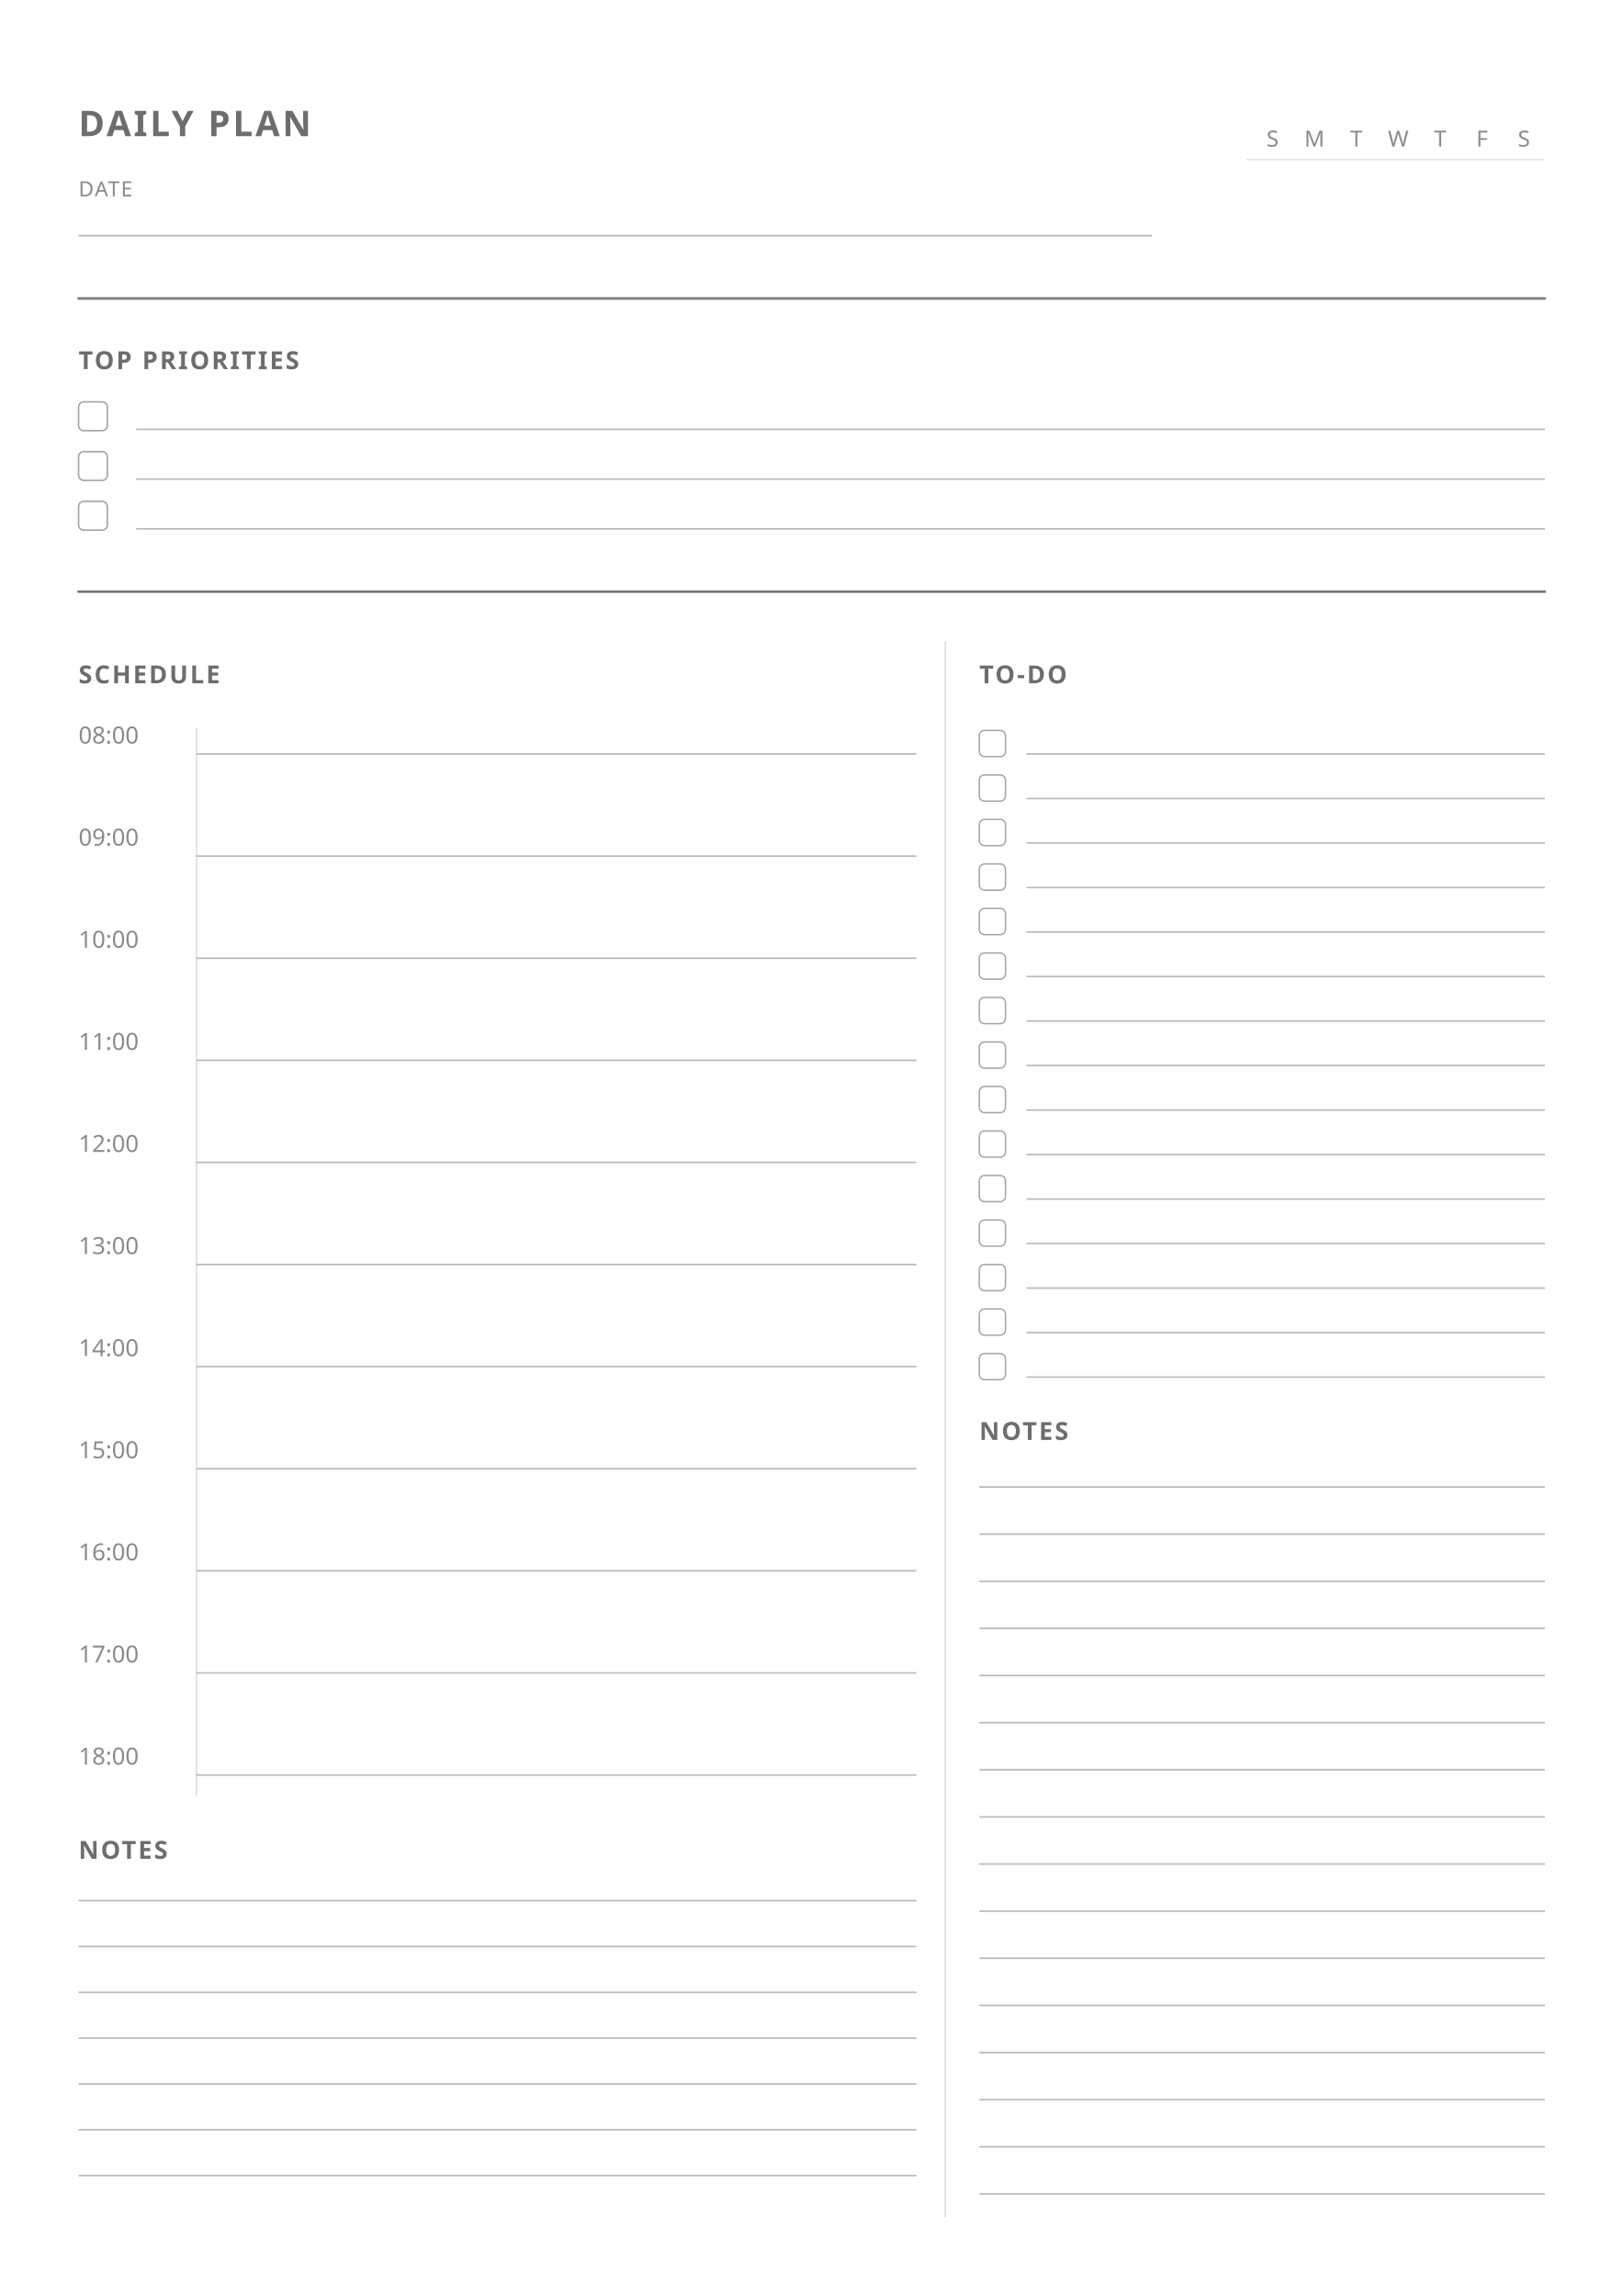
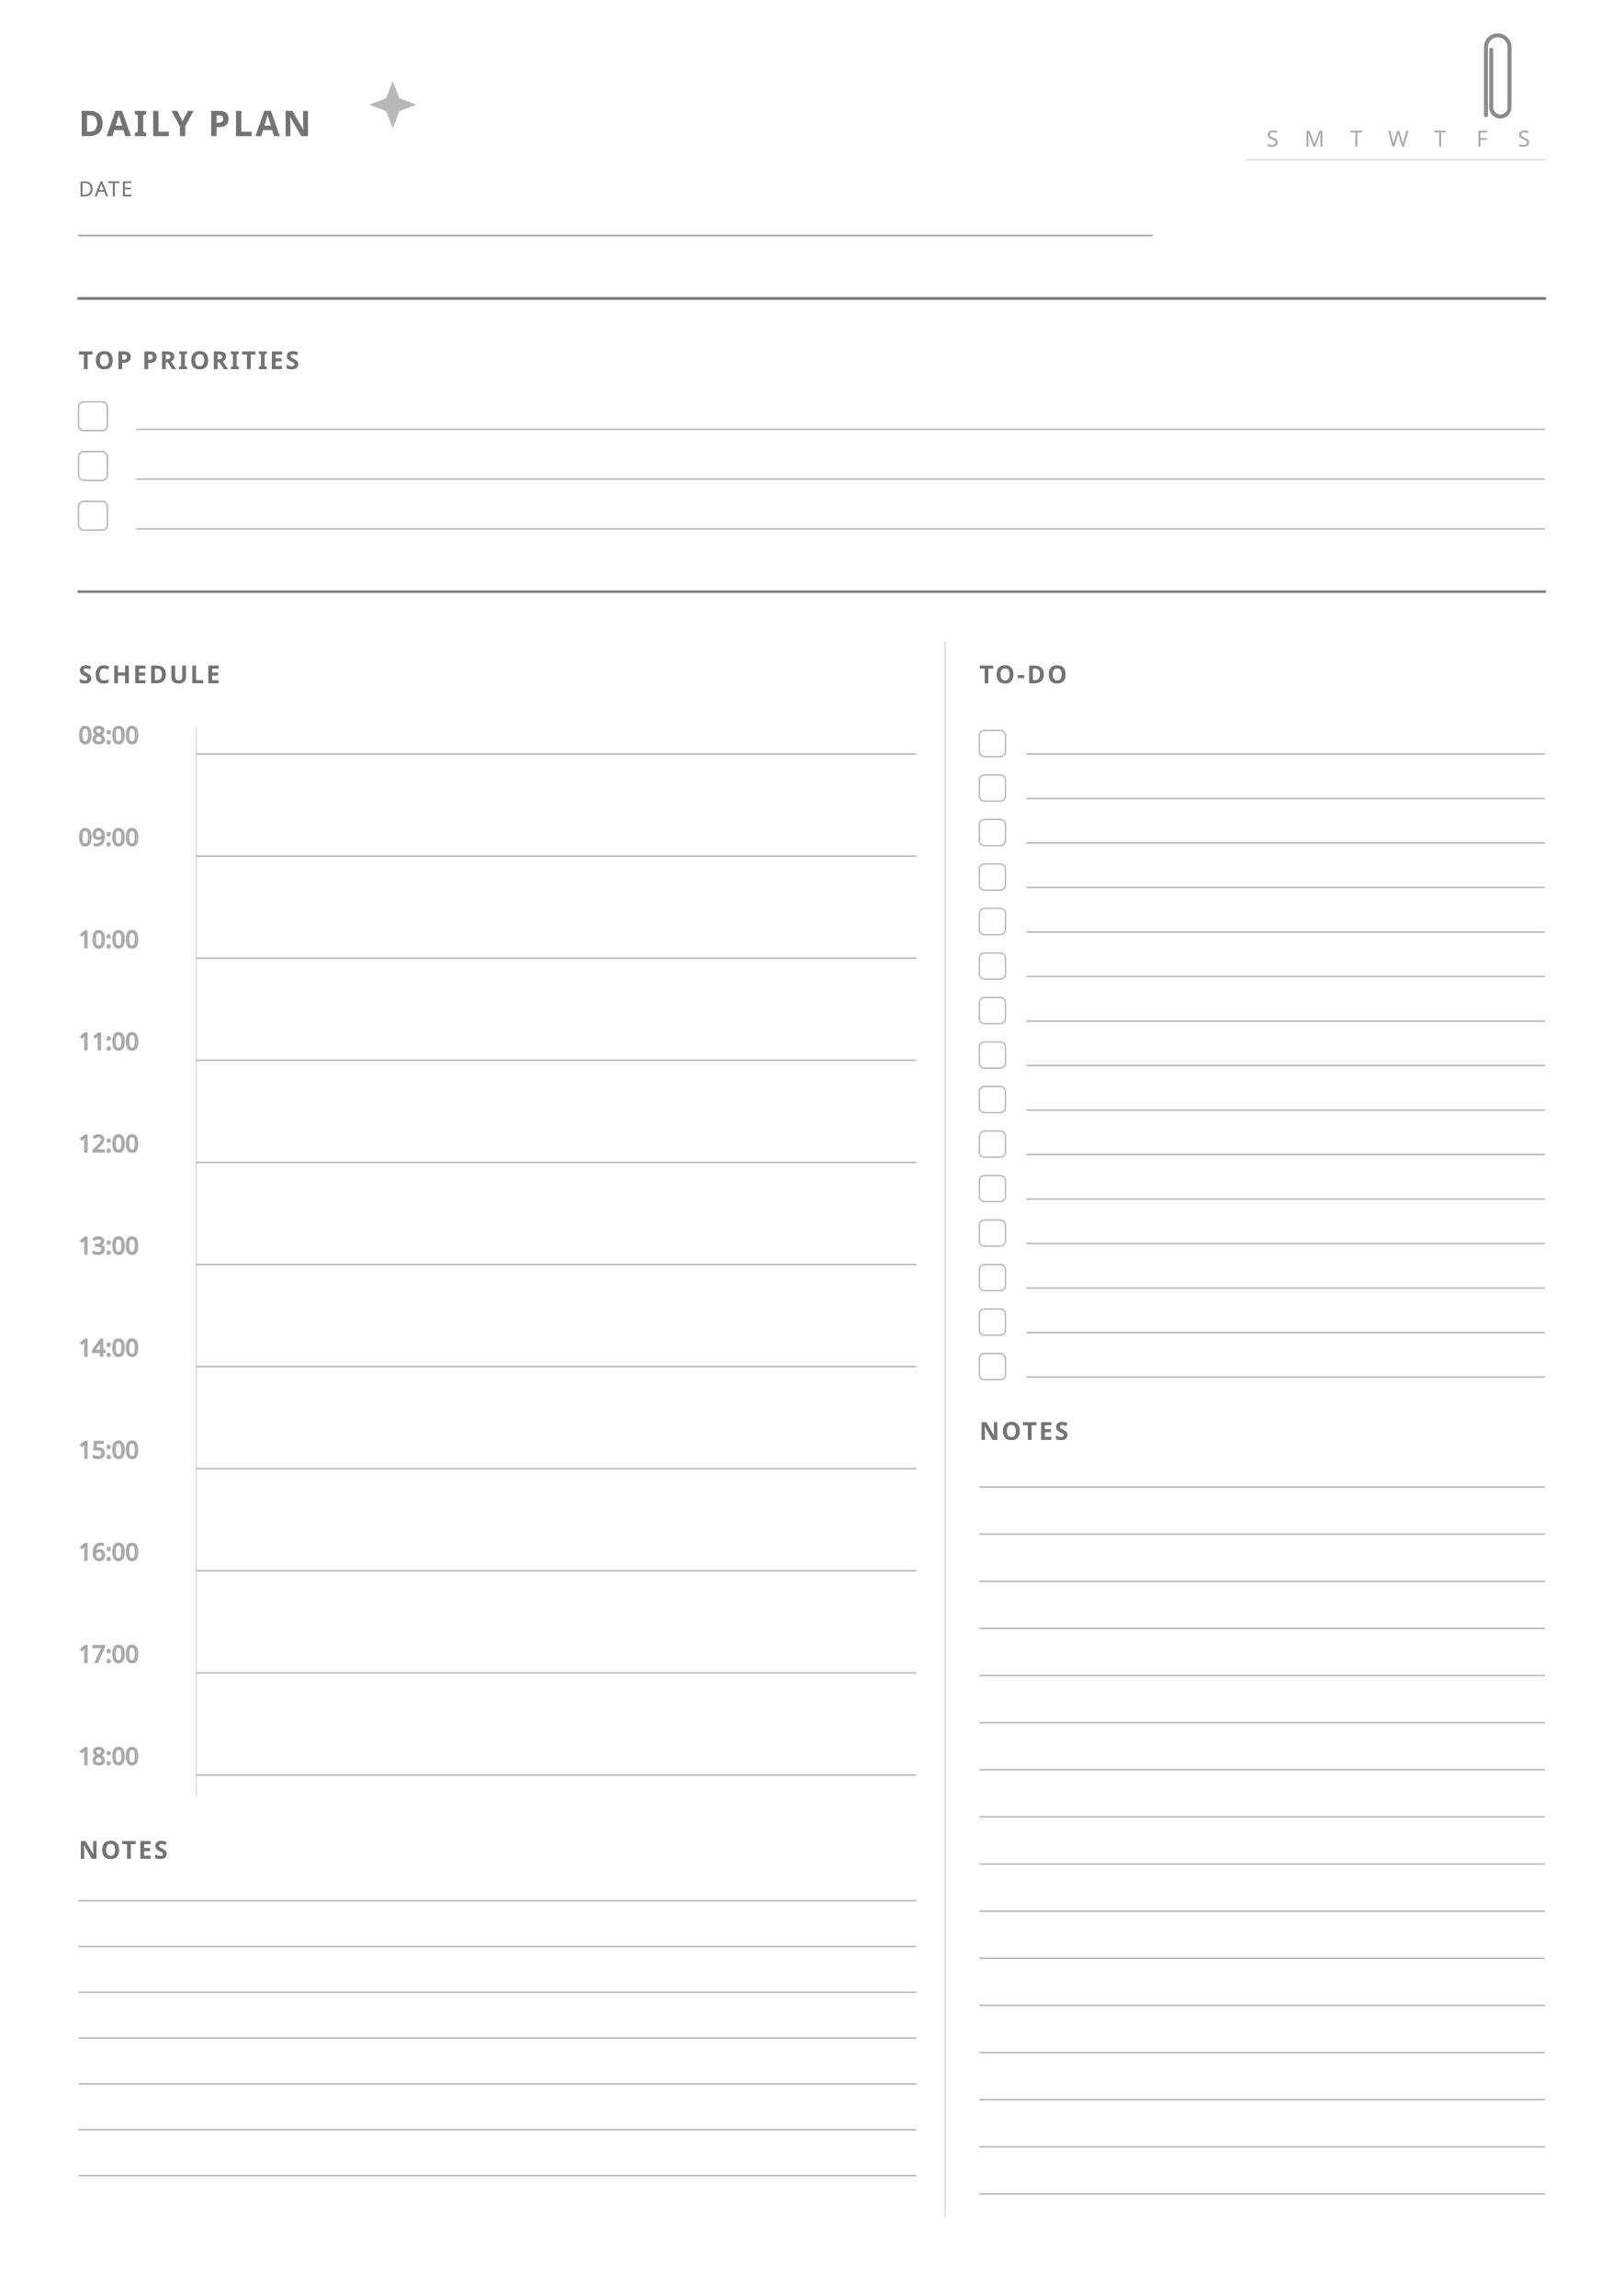
<svg xmlns="http://www.w3.org/2000/svg" width="1240" height="1754" viewBox="0 0 1240 1754">
-   <g fill="none" stroke="#5d5d5d" stroke-width="2" stroke-opacity="0.8" stroke-linecap="round">
-     <path d="M60 228 H1180" />
-     <path d="M60 452 H1180" stroke-width="1.9" stroke-opacity="0.84" />
+   <g id="structural" fill="none" stroke="#5d5d5d" stroke-linecap="round">
+     <path d="M60 180 H880" stroke-width="1.3" stroke-opacity="0.55" />
+     <path d="M60 228 H1180" stroke-width="2.1" stroke-opacity="0.85" />
+     <path d="M60 452 H1180" stroke-width="1.9" stroke-opacity="0.8" />
  </g>
-   <g fill="none" stroke="#7c7c7c" stroke-width="1.2" stroke-opacity="0.52">
-     <path d="M60 180 H880" stroke-width="1.3" stroke-opacity="0.54" />
+   <g id="guide" fill="none" stroke="#9a9a9a" stroke-opacity="0.4">
+     <path d="M722 490 V1694" stroke-width="0.9" />
+     <path d="M150 556 V1372" stroke-width="0.9" />
+     <path d="M952 122 H1180" stroke-width="0.9" />
+   </g>
+   <g id="label" fill="#6d6d6d" fill-opacity="0.95" font-family="sans-serif">
+     <text x="60" y="104" font-size="27" font-weight="700" letter-spacing="2">DAILY PLAN</text>
+     <text x="60" y="150" font-size="16" font-weight="500" letter-spacing="1">DATE</text>
+     <text x="60" y="282" font-size="19" font-weight="700" letter-spacing="1.5">TOP PRIORITIES</text>
+     <text x="60" y="522" font-size="19" font-weight="700" letter-spacing="1.5">SCHEDULE</text>
+     <text x="748" y="522" font-size="19" font-weight="700" letter-spacing="1.5">TO-DO</text>
+     <text x="60" y="1420" font-size="19" font-weight="700" letter-spacing="1.5">NOTES</text>
+     <text x="748" y="1100" font-size="19" font-weight="700" letter-spacing="1.5">NOTES</text>
+   </g>
+   <g id="label-muted" fill="#8a8a8a" fill-opacity="0.75" font-family="sans-serif" font-size="17" text-anchor="middle">
+     <text x="972" y="112">S</text>
+     <text x="1004" y="112">M</text>
+     <text x="1036" y="112">T</text>
+     <text x="1068" y="112">W</text>
+     <text x="1100" y="112">T</text>
+     <text x="1132" y="112">F</text>
+     <text x="1164" y="112">S</text>
+   </g>
+   <g id="rule-priorities" fill="none" stroke="#7c7c7c" stroke-width="1.2" stroke-opacity="0.52">
    <path d="M104 328 H1180" />
+     <rect x="60" y="307" width="22" height="22" rx="4" />
    <path d="M104 366 H1180" />
+     <rect x="60" y="345" width="22" height="22" rx="4" />
    <path d="M104 404 H1180" />
+     <rect x="60" y="383" width="22" height="22" rx="4" />
+   </g>
+   <g id="rule-schedule" fill="none" stroke="#7c7c7c" stroke-width="1.2" stroke-opacity="0.52">
    <path d="M150 576 H700" />
+     <text x="60" y="568" fill="#8a8a8a" fill-opacity="0.52" font-family="sans-serif" font-size="18">08:00</text>
    <path d="M150 654 H700" />
+     <text x="60" y="646" fill="#8a8a8a" fill-opacity="0.52" font-family="sans-serif" font-size="18">09:00</text>
    <path d="M150 732 H700" />
+     <text x="60" y="724" fill="#8a8a8a" fill-opacity="0.52" font-family="sans-serif" font-size="18">10:00</text>
    <path d="M150 810 H700" />
+     <text x="60" y="802" fill="#8a8a8a" fill-opacity="0.52" font-family="sans-serif" font-size="18">11:00</text>
    <path d="M150 888 H700" />
+     <text x="60" y="880" fill="#8a8a8a" fill-opacity="0.52" font-family="sans-serif" font-size="18">12:00</text>
    <path d="M150 966 H700" />
+     <text x="60" y="958" fill="#8a8a8a" fill-opacity="0.52" font-family="sans-serif" font-size="18">13:00</text>
    <path d="M150 1044 H700" />
+     <text x="60" y="1036" fill="#8a8a8a" fill-opacity="0.52" font-family="sans-serif" font-size="18">14:00</text>
    <path d="M150 1122 H700" />
+     <text x="60" y="1114" fill="#8a8a8a" fill-opacity="0.52" font-family="sans-serif" font-size="18">15:00</text>
    <path d="M150 1200 H700" />
-     <path d="M150 1278 H700" stroke-opacity="0.49" />
+     <text x="60" y="1192" fill="#8a8a8a" fill-opacity="0.52" font-family="sans-serif" font-size="18">16:00</text>
+     <path d="M150 1278 H700" />
+     <text x="60" y="1270" fill="#8a8a8a" fill-opacity="0.52" font-family="sans-serif" font-size="18">17:00</text>
    <path d="M150 1356 H700" />
+     <text x="60" y="1348" fill="#8a8a8a" fill-opacity="0.52" font-family="sans-serif" font-size="18">18:00</text>
+   </g>
+   <g id="rule-todo" fill="none" stroke="#7c7c7c" stroke-width="1.2" stroke-opacity="0.52">
+     <path d="M784 576 H1180" />
+     <rect x="748" y="558" width="20" height="20" rx="4" stroke-width="1.1" />
+     <path d="M784 610 H1180" />
+     <rect x="748" y="592" width="20" height="20" rx="4" stroke-width="1.1" />
+     <path d="M784 644 H1180" />
+     <rect x="748" y="626" width="20" height="20" rx="4" stroke-width="1.1" />
+     <path d="M784 678 H1180" />
+     <rect x="748" y="660" width="20" height="20" rx="4" stroke-width="1.1" />
+     <path d="M784 712 H1180" />
+     <rect x="748" y="694" width="20" height="20" rx="4" stroke-width="1.1" />
+     <path d="M784 746 H1180" />
+     <rect x="748" y="728" width="20" height="20" rx="4" stroke-width="1.1" />
+     <path d="M784 780 H1180" />
+     <rect x="748" y="762" width="20" height="20" rx="4" stroke-width="1.1" />
+     <path d="M784 814 H1180" />
+     <rect x="748" y="796" width="20" height="20" rx="4" stroke-width="1.1" />
+     <path d="M784 848 H1180" />
+     <rect x="748" y="830" width="20" height="20" rx="4" stroke-width="1.1" />
+     <path d="M784 882 H1180" />
+     <rect x="748" y="864" width="20" height="20" rx="4" stroke-width="1.1" />
+     <path d="M784 916 H1180" />
+     <rect x="748" y="898" width="20" height="20" rx="4" stroke-width="1.1" />
+     <path d="M784 950 H1180" />
+     <rect x="748" y="932" width="20" height="20" rx="4" stroke-width="1.1" />
+     <path d="M784 984 H1180" />
+     <rect x="748" y="966" width="20" height="20" rx="4" stroke-width="1.1" />
+     <path d="M784 1018 H1180" />
+     <rect x="748" y="1000" width="20" height="20" rx="4" stroke-width="1.1" />
+     <path d="M784 1052 H1180" />
+     <rect x="748" y="1034" width="20" height="20" rx="4" stroke-width="1.1" />
+   </g>
+   <g id="rule-notes-left" fill="none" stroke="#7c7c7c" stroke-width="1.2" stroke-opacity="0.52">
    <path d="M60 1452 H700" />
    <path d="M60 1487 H700" />
    <path d="M60 1522 H700" />
    <path d="M60 1557 H700" />
    <path d="M60 1592 H700" />
    <path d="M60 1627 H700" />
    <path d="M60 1662 H700" />
-     <path d="M784 576 H1180" />
-     <path d="M784 610 H1180" />
-     <path d="M784 644 H1180" />
-     <path d="M784 678 H1180" />
-     <path d="M784 712 H1180" />
-     <path d="M784 746 H1180" />
-     <path d="M784 780 H1180" />
-     <path d="M784 814 H1180" />
-     <path d="M784 848 H1180" />
-     <path d="M784 882 H1180" />
-     <path d="M784 916 H1180" />
-     <path d="M784 950 H1180" />
-     <path d="M784 984 H1180" />
-     <path d="M784 1018 H1180" />
-     <path d="M784 1052 H1180" stroke-width="1.15" />
+   </g>
+   <g id="rule-notes-right" fill="none" stroke="#7c7c7c" stroke-width="1.2" stroke-opacity="0.52">
    <path d="M748 1136 H1180" />
    <path d="M748 1172 H1180" />
    <path d="M748 1208 H1180" />
    <path d="M748 1244 H1180" />
    <path d="M748 1280 H1180" />
    <path d="M748 1316 H1180" />
    <path d="M748 1352 H1180" />
    <path d="M748 1388 H1180" />
    <path d="M748 1424 H1180" />
    <path d="M748 1460 H1180" />
    <path d="M748 1496 H1180" />
    <path d="M748 1532 H1180" />
    <path d="M748 1568 H1180" />
    <path d="M748 1604 H1180" />
    <path d="M748 1640 H1180" />
    <path d="M748 1676 H1180" />
  </g>
-   <g stroke="#9a9a9a" stroke-width="0.9" stroke-opacity="0.4" fill="none">
-     <path d="M722 490 V1694" />
-     <path d="M150 556 V1372" />
-     <path d="M952 122 H1180" stroke-opacity="0.34" />
+   <g id="sticker-paperclip" transform="translate(1146 62)" fill="none" stroke="#8a8a8a" stroke-width="3" stroke-linecap="round">
+     <path d="M-7 -24 V20 a7 7 0 0 0 14 0 V-26 a9 9 0 0 0 -18 0 V26" />
  </g>
-   <g stroke="#6f6f6f" stroke-opacity="0.62" fill="none">
-     <rect x="748" y="558" width="20" height="20" rx="4" stroke-width="1.1" />
-     <rect x="748" y="592" width="20" height="20" rx="4" stroke-width="1.1" />
-     <rect x="748" y="626" width="20" height="20" rx="4" stroke-width="1.1" />
-     <rect x="748" y="660" width="20" height="20" rx="4" stroke-width="1.1" />
-     <rect x="748" y="694" width="20" height="20" rx="4" stroke-width="1.1" />
-     <rect x="748" y="728" width="20" height="20" rx="4" stroke-width="1.1" />
-     <rect x="748" y="762" width="20" height="20" rx="4" stroke-width="1.1" />
-     <rect x="748" y="796" width="20" height="20" rx="4" stroke-width="1.1" />
-     <rect x="748" y="830" width="20" height="20" rx="4" stroke-width="1.1" />
-     <rect x="748" y="864" width="20" height="20" rx="4" stroke-width="1.1" />
-     <rect x="748" y="898" width="20" height="20" rx="4" stroke-width="1.1" />
-     <rect x="748" y="932" width="20" height="20" rx="4" stroke-width="1.1" />
-     <rect x="748" y="966" width="20" height="20" rx="4" stroke-width="1.1" />
-     <rect x="748" y="1000" width="20" height="20" rx="4" stroke-width="1.1" />
-     <rect x="748" y="1034" width="20" height="20" rx="4" stroke-width="1.1" />
-     <rect x="60" y="307" width="22" height="22" rx="4" stroke-width="1.2" />
-     <rect x="60" y="345" width="22" height="22" rx="4" stroke-width="1.2" />
-     <rect x="60" y="383" width="22" height="22" rx="4" stroke-width="1.2" />
-   </g>
-   <g fill="#8a8a8a" font-family="sans-serif" font-size="18">
-     <text x="60" y="568">08:00</text>
-     <text x="60" y="646">09:00</text>
-     <text x="60" y="724">10:00</text>
-     <text x="60" y="802">11:00</text>
-     <text x="60" y="880">12:00</text>
-     <text x="60" y="958">13:00</text>
-     <text x="60" y="1036">14:00</text>
-     <text x="60" y="1114">15:00</text>
-     <text x="60" y="1192">16:00</text>
-     <text x="60" y="1270">17:00</text>
-     <text x="60" y="1348">18:00</text>
-   </g>
-   <g fill="#8a8a8a" font-family="sans-serif" font-size="17">
-     <text x="972" y="112" text-anchor="middle">S</text>
-     <text x="1004" y="112" text-anchor="middle">M</text>
-     <text x="1036" y="112" text-anchor="middle">T</text>
-     <text x="1068" y="112" text-anchor="middle">W</text>
-     <text x="1100" y="112" text-anchor="middle">T</text>
-     <text x="1132" y="112" text-anchor="middle">F</text>
-     <text x="1164" y="112" text-anchor="middle">S</text>
-   </g>
-   <g fill="#6d6d6d" font-family="sans-serif" font-weight="700">
-     <text x="60" y="104" font-size="27" letter-spacing="2">DAILY PLAN</text>
-     <text x="60" y="282" font-size="19" letter-spacing="1.5">TOP PRIORITIES</text>
-     <text x="60" y="522" font-size="19" letter-spacing="1.5">SCHEDULE</text>
-     <text x="60" y="1420" font-size="19" letter-spacing="1.5">NOTES</text>
-     <text x="748" y="522" font-size="19" letter-spacing="1.5">TO-DO</text>
-     <text x="748" y="1100" font-size="19" letter-spacing="1.5">NOTES</text>
-   </g>
-   <g fill="#8a8a8a" font-family="sans-serif" font-size="16" font-weight="500">
-     <text x="60" y="150" letter-spacing="1">DATE</text>
+   <g id="sticker-spark" transform="translate(300 80)">
+     <polygon points="0,-18 5,-5 18,0 5,5 0,18 -5,5 -18,0 -5,-5" fill="#b8b8b8" />
  </g>
</svg>
